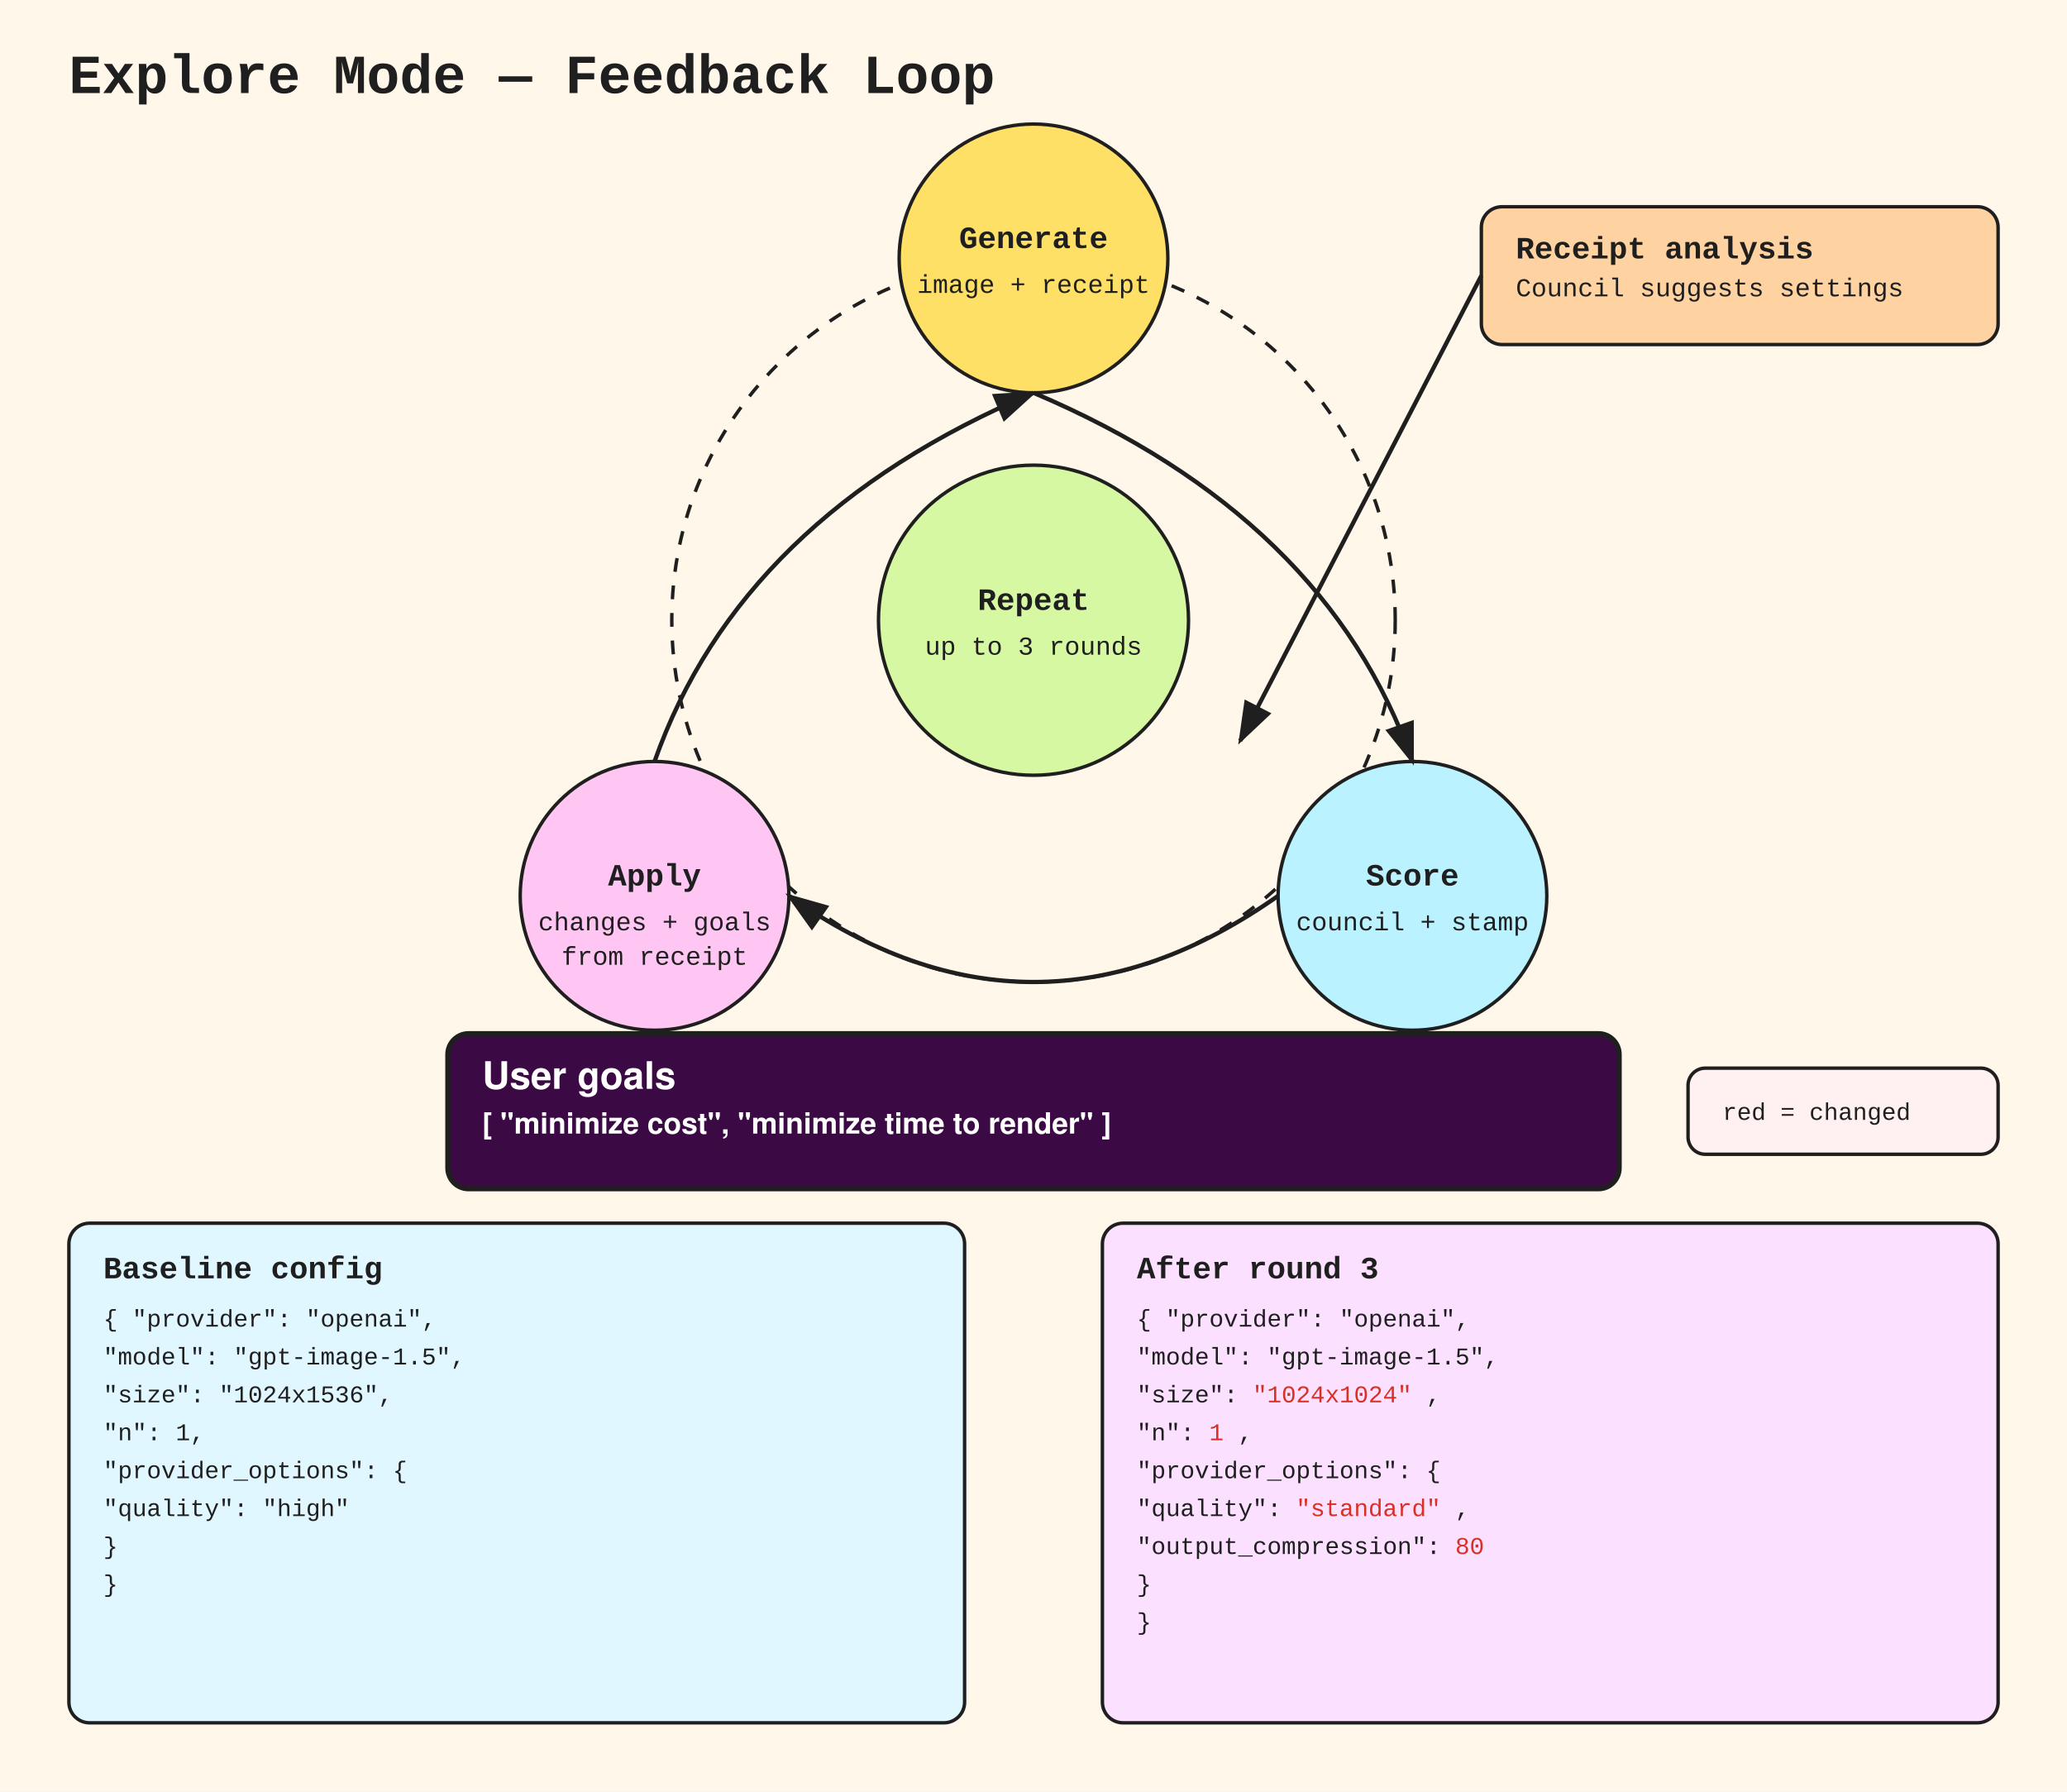
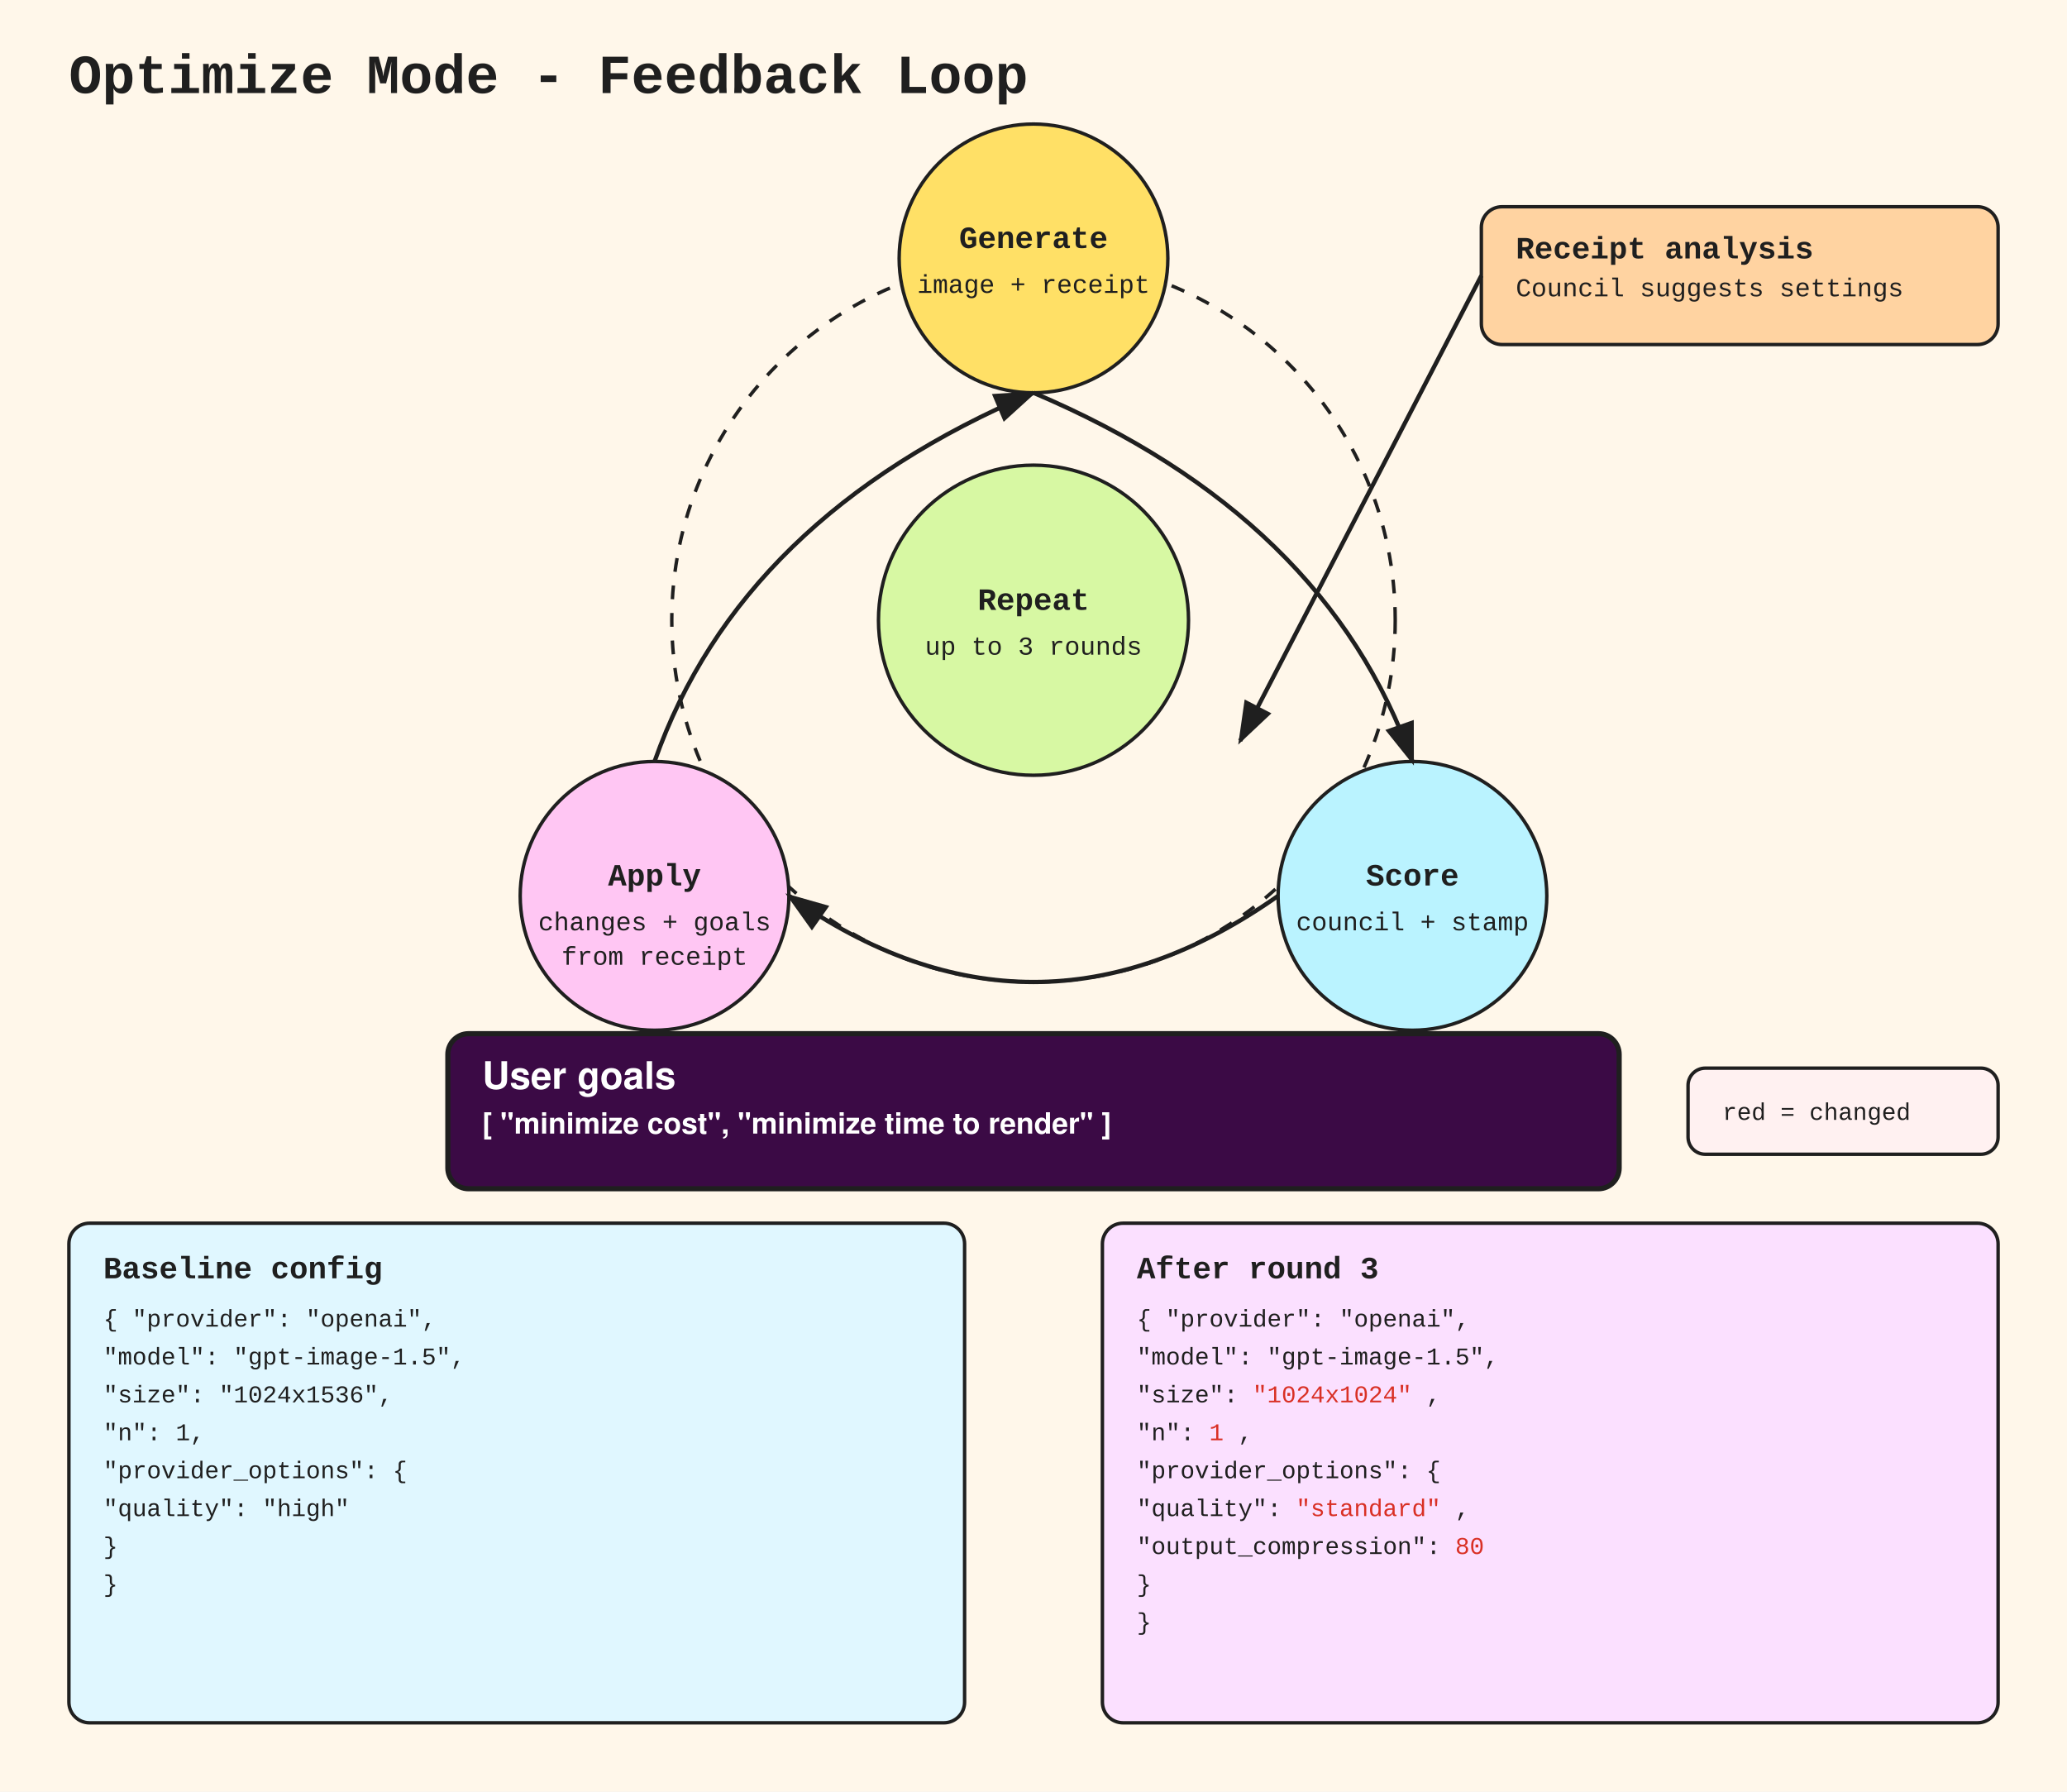
<svg xmlns="http://www.w3.org/2000/svg" width="1200" height="1040" viewBox="0 0 1200 1040">
  <defs>
    <style>
      .bg { fill: #fff7ea; }
      .title { font: 700 32px "Menlo", "Courier New", monospace; fill: #1f1f1f; }
      .label { font: 700 18px "Menlo", "Courier New", monospace; fill: #1f1f1f; }
      .text { font: 400 15px "Menlo", "Courier New", monospace; fill: #1f1f1f; }
      .code { font: 400 14px "Menlo", "Courier New", monospace; fill: #1f1f1f; }
      .goals-box { fill: #3b0a45; stroke: #1f1f1f; stroke-width: 3; }
      .goals-label { font: 800 22px "SF Pro", "SF-Pro", "Helvetica Neue", Helvetica, Arial, sans-serif; fill: #ffffff; }
      .goals-code { font: 600 17px "SF Pro", "SF-Pro", "Helvetica Neue", Helvetica, Arial, sans-serif; fill: #ffffff; }
      .node { stroke: #1f1f1f; stroke-width: 2; }
      .ring { fill: none; stroke: #1f1f1f; stroke-width: 2; stroke-dasharray: 8 8; }
      .arrow { stroke: #1f1f1f; stroke-width: 2.5; fill: none; marker-end: url(#arrowhead); }
    </style>
    <marker id="arrowhead" markerWidth="10" markerHeight="7" refX="9" refY="3.5" orient="auto">
      <polygon points="0 0, 10 3.5, 0 7" fill="#1f1f1f" />
    </marker>
  </defs>
  <rect class="bg" x="0" y="0" width="1200" height="1040" />
-   <text class="title" x="40" y="54">Explore Mode — Feedback Loop</text>
+   <text class="title" x="40" y="54">Optimize Mode - Feedback Loop</text>
  <circle class="ring" cx="600" cy="360" r="210" />
  <circle class="node" cx="600" cy="150" r="78" fill="#ffe066" />
  <text class="label" x="600" y="144" text-anchor="middle">Generate</text>
  <text class="text" x="600" y="170" text-anchor="middle">image + receipt</text>
  <circle class="node" cx="820" cy="520" r="78" fill="#baf3ff" />
  <text class="label" x="820" y="514" text-anchor="middle">Score</text>
  <text class="text" x="820" y="540" text-anchor="middle">council + stamp</text>
  <circle class="node" cx="380" cy="520" r="78" fill="#ffc6f3" />
  <text class="label" x="380" y="514" text-anchor="middle">Apply</text>
  <text class="text" x="380" y="540" text-anchor="middle">changes + goals</text>
  <text class="text" x="380" y="560" text-anchor="middle">from receipt</text>
  <circle class="node" cx="600" cy="360" r="90" fill="#d7f8a3" />
  <text class="label" x="600" y="354" text-anchor="middle">Repeat</text>
  <text class="text" x="600" y="380" text-anchor="middle">up to 3 rounds</text>
  <path class="arrow" d="M 600 228 Q 770 300 820 442" />
  <path class="arrow" d="M 742 520 Q 600 620 458 520" />
  <path class="arrow" d="M 380 442 Q 430 300 600 228" />
  <rect class="node" x="860" y="120" width="300" height="80" rx="12" fill="#ffd3a1" />
  <text class="label" x="880" y="150">Receipt analysis</text>
  <text class="text" x="880" y="172">Council suggests settings</text>
  <line class="arrow" x1="860" y1="160" x2="720" y2="430" />
  <rect class="goals-box" x="260" y="600" width="680" height="90" rx="12" />
  <text class="goals-label" x="280" y="632">User goals</text>
  <text class="goals-code" x="280" y="658">
    <tspan x="280" dy="0">[ "minimize cost", "minimize time to render" ]</tspan>
  </text>
  <rect class="node" x="40" y="710" width="520" height="290" rx="12" fill="#e0f7ff" />
  <text class="label" x="60" y="742">Baseline config</text>
  <text class="code" x="60" y="770">
    <tspan x="60" dy="0">{ "provider": "openai",</tspan>
    <tspan x="60" dy="22">  "model": "gpt-image-1.5",</tspan>
    <tspan x="60" dy="22">  "size": "1024x1536",</tspan>
    <tspan x="60" dy="22">  "n": 1,</tspan>
    <tspan x="60" dy="22">  "provider_options": {</tspan>
    <tspan x="60" dy="22">    "quality": "high"</tspan>
    <tspan x="60" dy="22">  }</tspan>
    <tspan x="60" dy="22">}</tspan>
  </text>
  <rect class="node" x="640" y="710" width="520" height="290" rx="12" fill="#fbe0ff" />
  <text class="label" x="660" y="742">After round 3</text>
  <text class="code" x="660" y="770">
    <tspan x="660" dy="0">{ "provider": "openai",</tspan>
    <tspan x="660" dy="22">  "model": "gpt-image-1.5",</tspan>
    <tspan x="660" dy="22">  "size": </tspan>
    <tspan fill="#d93025">"1024x1024"</tspan>
    <tspan>,</tspan>
    <tspan x="660" dy="22">  "n": </tspan>
    <tspan fill="#d93025">1</tspan>
    <tspan>,</tspan>
    <tspan x="660" dy="22">  "provider_options": {</tspan>
    <tspan x="660" dy="22">    "quality": </tspan>
    <tspan fill="#d93025">"standard"</tspan>
    <tspan>,</tspan>
    <tspan x="660" dy="22">    "output_compression": </tspan>
    <tspan fill="#d93025">80</tspan>
    <tspan x="660" dy="22">  }</tspan>
    <tspan x="660" dy="22">}</tspan>
  </text>
  <rect class="node" x="980" y="620" width="180" height="50" rx="10" fill="#fff1f1" />
  <text class="code" x="1000" y="650">
    <tspan x="1000" dy="0">red = changed</tspan>
  </text>
</svg>
